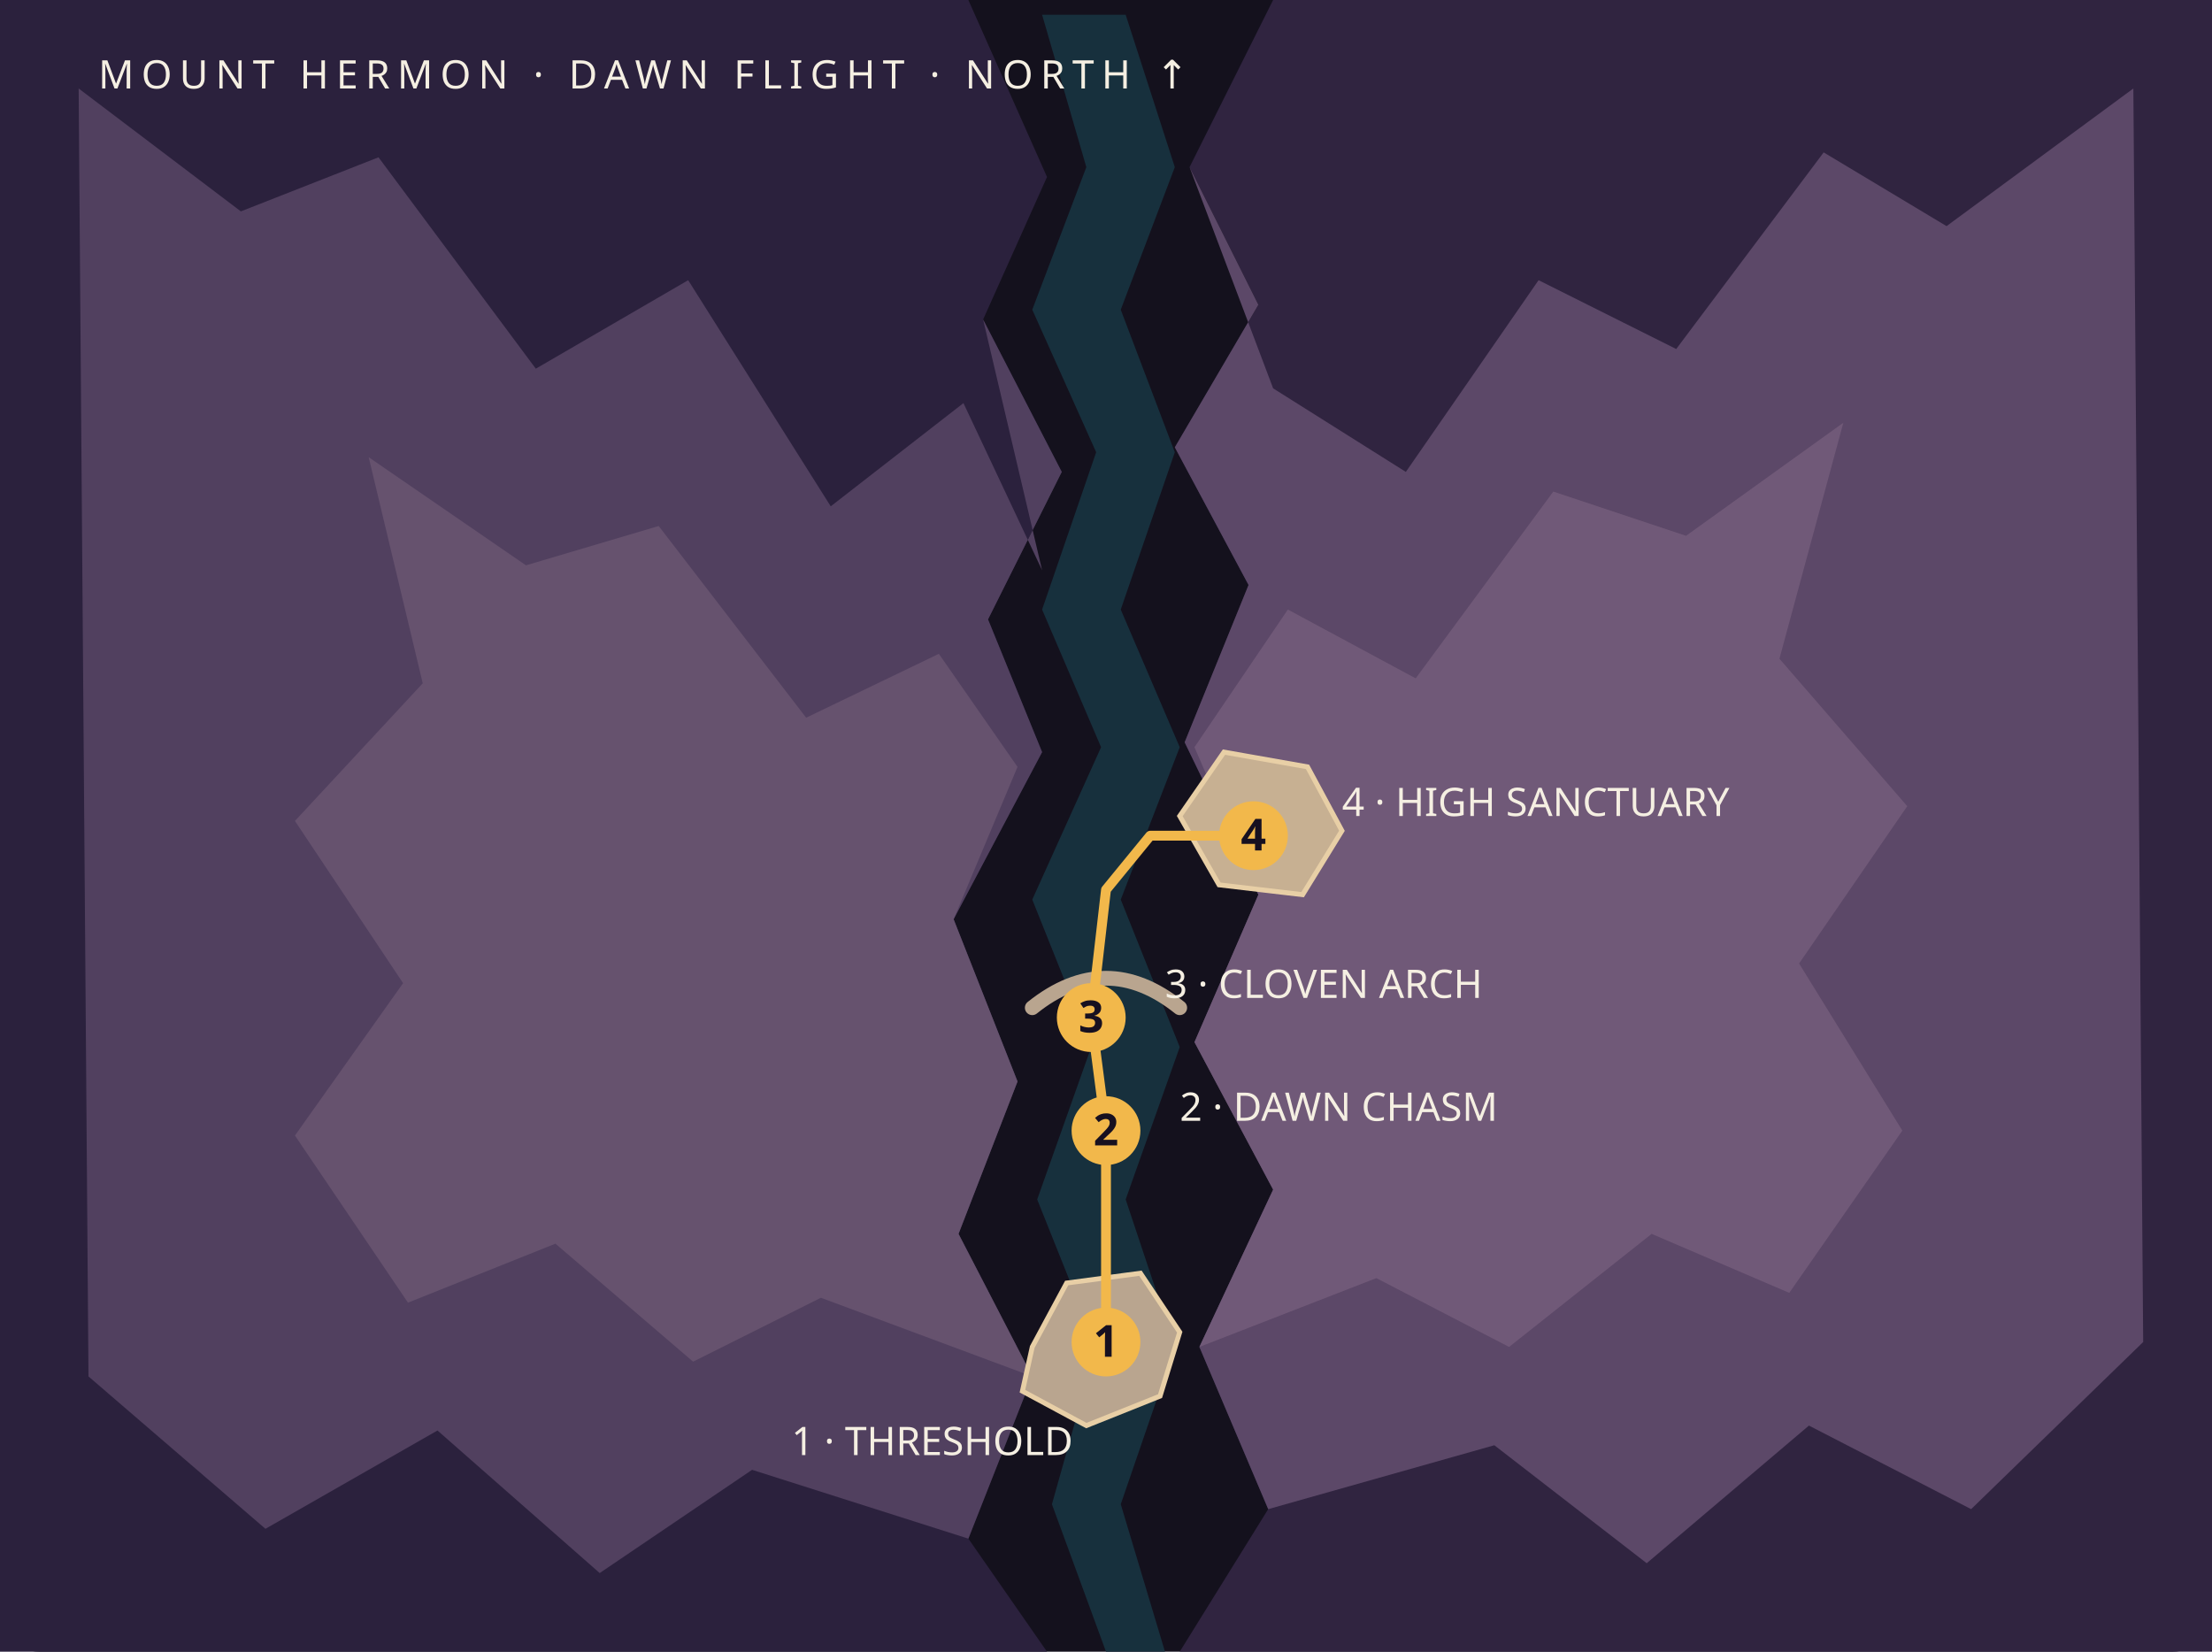
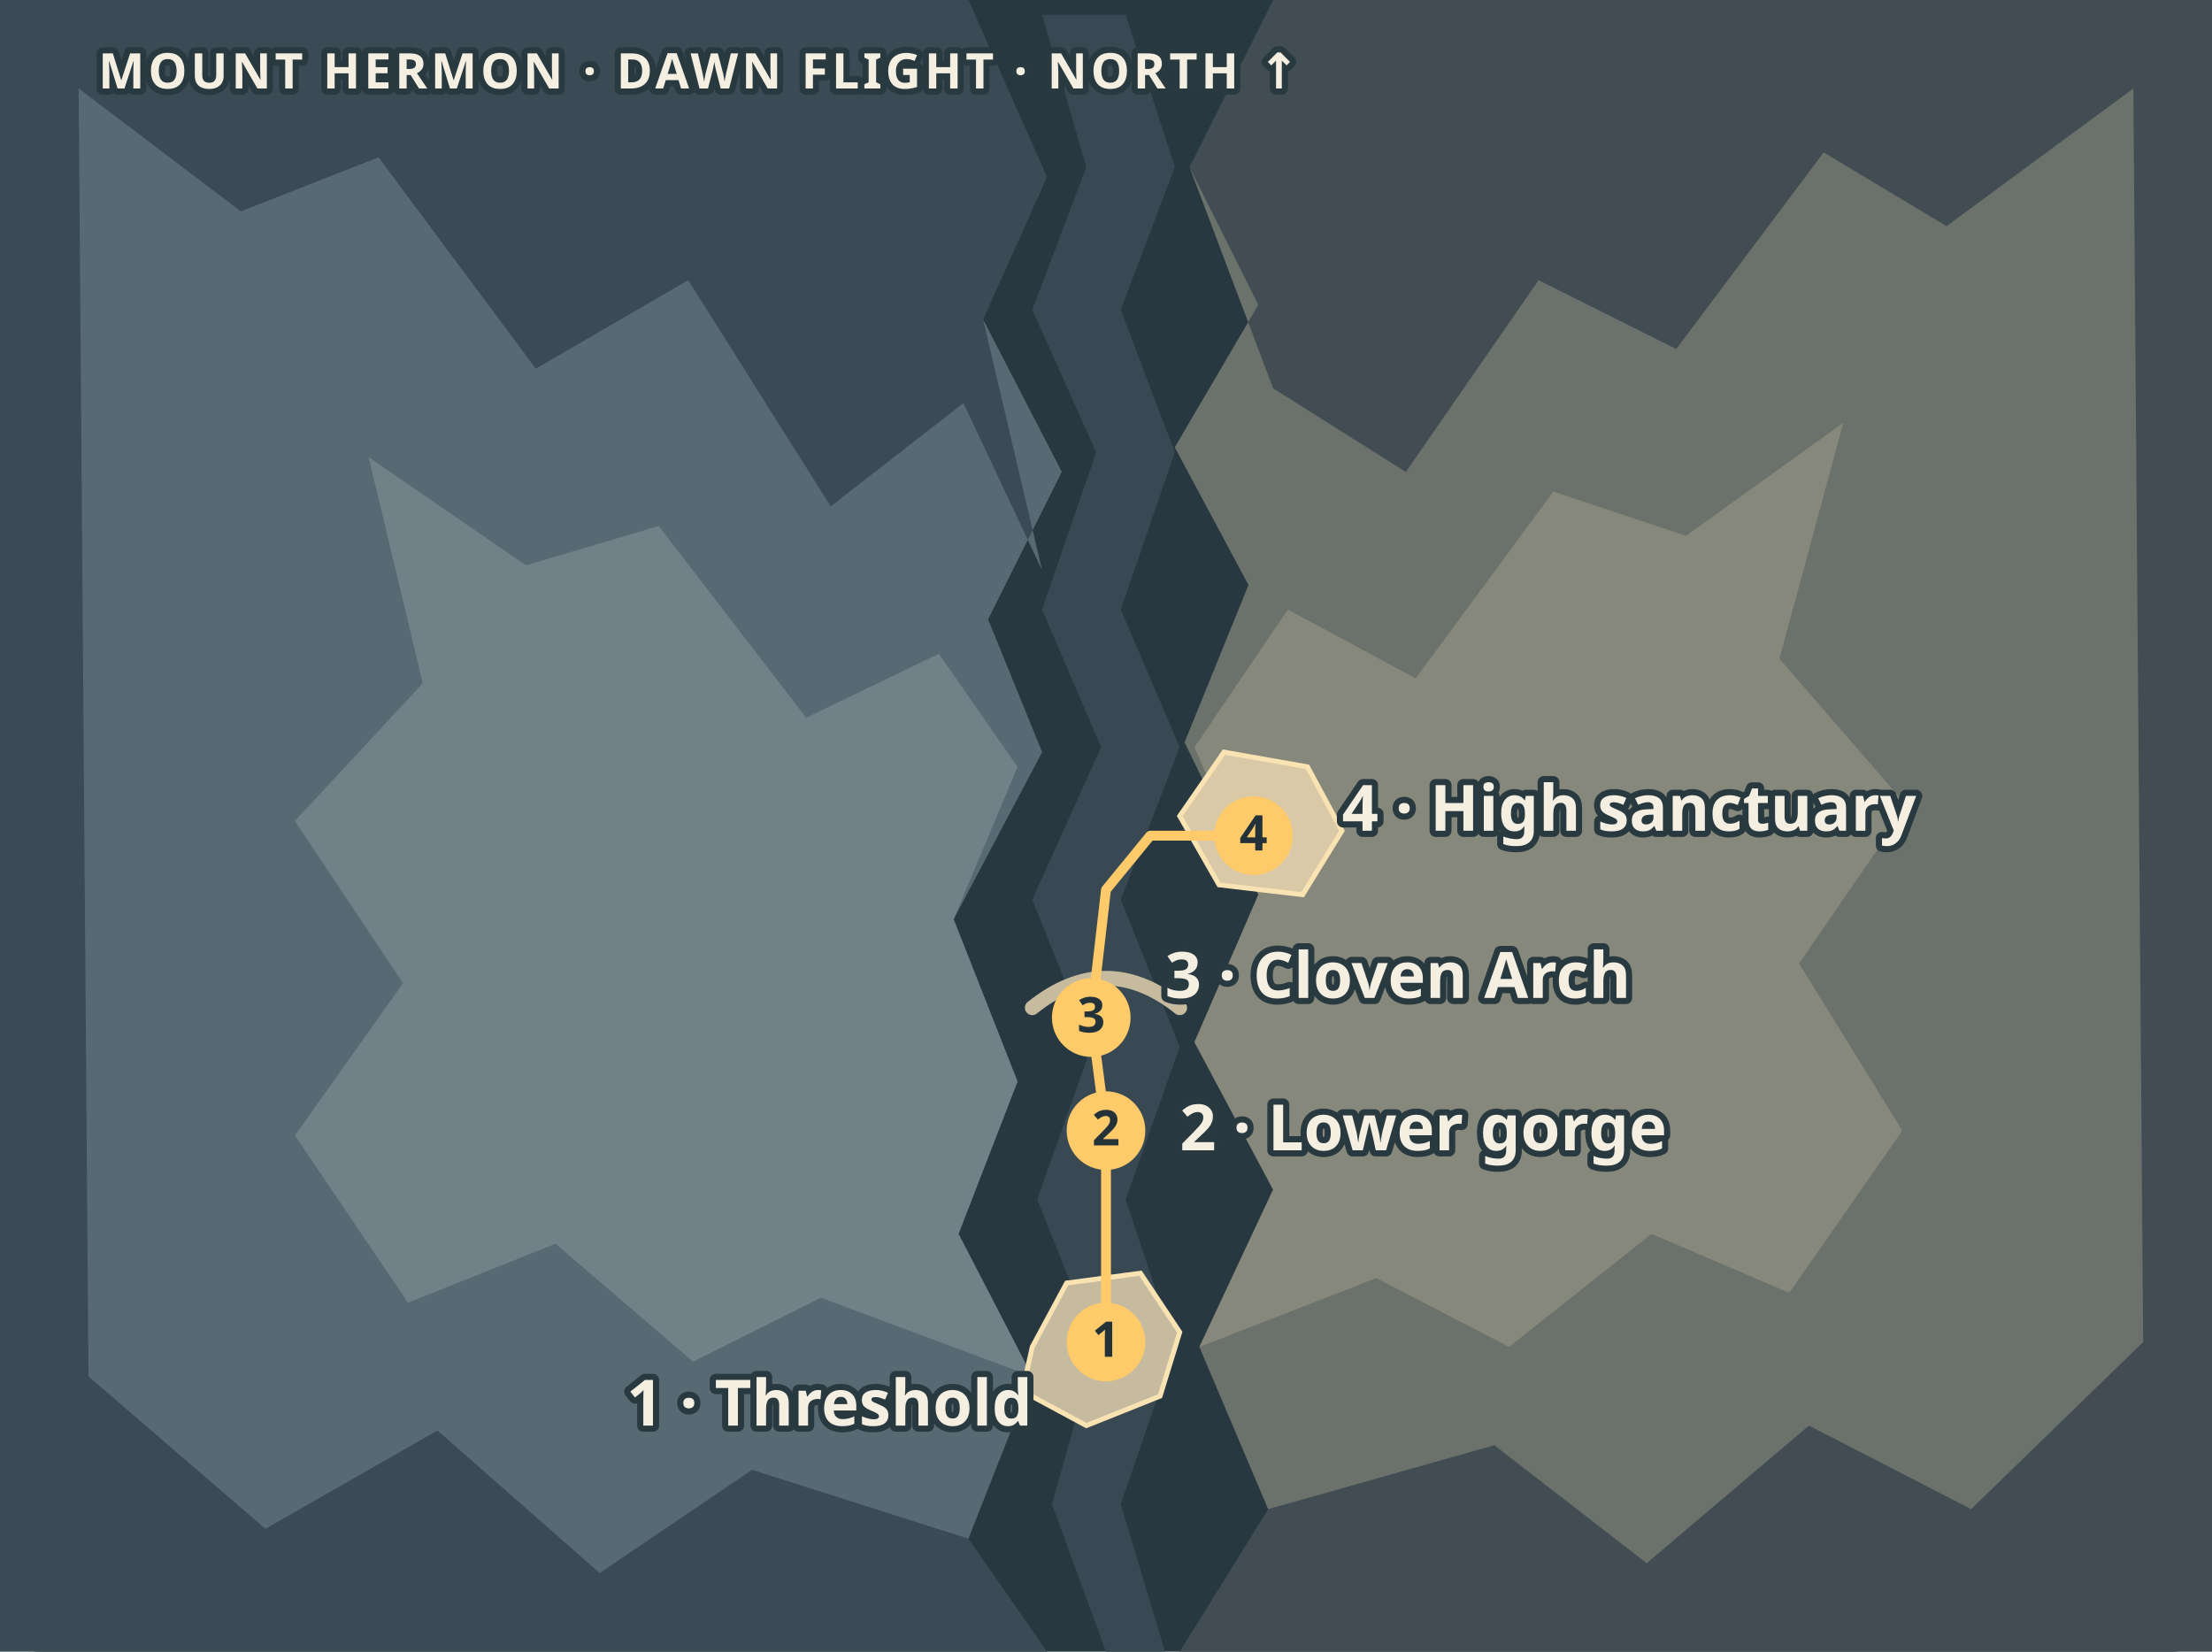
<svg xmlns="http://www.w3.org/2000/svg" viewBox="-225 -208 450 336" role="img" aria-labelledby="title desc">
-   <rect x="-225" y="-208" width="450" height="336" rx="8" fill="#14111d" />
-   <path d="M-225-208H-28L-12-172-25-143-9-112-24-82-13-55-31-21-18 12-30 43-15 72-28 105-12 128H-225Z" fill="#2b213d" />
-   <path d="M225-208H34L17-174 31-146 14-117 29-89 16-57 31-26 18 4 34 34 19 66 33 99 15 128H225Z" fill="#302440" />
-   <path d="M-209-190-176-165-148-176-116-133-85-151-56-105-29-126-13-92-25-143-9-112-24-82-13-55-31-21-18 12-30 43-15 72-28 105-72 91-103 112-136 83-171 103-207 72Z" fill="#51405f" />
-   <path d="M209-190 171-162 146-177 116-137 88-151 61-112 34-129 17-174 31-146 14-117 29-89 16-57 31-26 18 4 34 34 19 66 33 99 79 86 110 110 143 82 176 99 211 65Z" fill="#5c4868" />
-   <path d="M-13-205-4-174-15-145-2-116-13-84-1-56-15-25-3 5-14 36-2 66-11 98 0 128 12 128 3 98 14 66 4 36 15 5 3-25 15-56 3-84 14-116 3-145 14-174 4-205Z" fill="#17303d" />
-   <path d="M-150-115-118-93-91-101-61-62-34-75-18-52-31-21-18 12-30 43-15 72-58 56-84 69-112 45-142 57-165 23-143-8-165-41-139-69Z" fill="#77617b" fill-opacity=".55" />
-   <path d="M150-122 118-99 91-108 63-70 37-84 18-56 31-26 18 4 34 34 19 66 55 52 82 66 111 43 139 55 162 22 141-12 163-44 137-74Z" fill="#826985" fill-opacity=".55" />
-   <path d="M-15 66-8 53 7 51 15 63 11 76-4 82-17 75Z" fill="#b9a58f" stroke="#e8cfa6" stroke-width="1" />
-   <path d="M15-42 24-55 41-52 48-39 40-26 23-28Z" fill="#c7b092" stroke="#e8cfa6" stroke-width="1" />
-   <path d="M-15-3Q0-15 15-3" fill="none" stroke="#b9a58f" stroke-width="3" stroke-linecap="round" />
-   <polyline points="0,65 0,65 0,47 0,22 -3,-1 0,-27 9,-38 30,-38" fill="none" stroke="#f2b84b" stroke-width="2" stroke-linejoin="round" />
-   <g fill="#f2b84b" font-family="sans-serif" font-size="9" font-weight="bold" text-anchor="middle">
-     <circle cx="0" cy="65" r="7" />
-     <text x="0" y="68" fill="#171020">1</text>
-     <circle cx="0" cy="22" r="7" />
-     <text x="0" y="25" fill="#171020">2</text>
-     <circle cx="-3" cy="-1" r="7" />
-     <text x="-3" y="2" fill="#171020">3</text>
-     <circle cx="30" cy="-38" r="7" />
-     <text x="30" y="-35" fill="#171020">4</text>
+   <rect x="-225" y="-208" width="450" height="336" rx="8" fill="#273841" />
+   <path d="M-225-208H-28L-12-172-25-143-9-112-24-82-13-55-31-21-18 12-30 43-15 72-28 105-12 128H-225Z" fill="#3b4b55" />
+   <path d="M225-208H34L17-174 31-146 14-117 29-89 16-57 31-26 18 4 34 34 19 66 33 99 15 128H225Z" fill="#414d52" />
+   <path d="M-209-190-176-165-148-176-116-133-85-151-56-105-29-126-13-92-25-143-9-112-24-82-13-55-31-21-18 12-30 43-15 72-28 105-72 91-103 112-136 83-171 103-207 72Z" fill="#576972" />
+   <path d="M209-190 171-162 146-177 116-137 88-151 61-112 34-129 17-174 31-146 14-117 29-89 16-57 31-26 18 4 34 34 19 66 33 99 79 86 110 110 143 82 176 99 211 65Z" fill="#6b716b" />
+   <path d="M-13-205-4-174-15-145-2-116-13-84-1-56-15-25-3 5-14 36-2 66-11 98 0 128 12 128 3 98 14 66 4 36 15 5 3-25 15-56 3-84 14-116 3-145 14-174 4-205Z" fill="#384953" />
+   <path d="M-150-115-118-93-91-101-61-62-34-75-18-52-31-21-18 12-30 43-15 72-58 56-84 69-112 45-142 57-165 23-143-8-165-41-139-69Z" fill="#87959b" fill-opacity=".55" />
+   <path d="M150-122 118-99 91-108 63-70 37-84 18-56 31-26 18 4 34 34 19 66 55 52 82 66 111 43 139 55 162 22 141-12 163-44 137-74Z" fill="#9c9b88" fill-opacity=".55" />
+   <path d="M-15 66-8 53 7 51 15 63 11 76-4 82-17 75Z" fill="#c6bb9f" stroke="#fae3b3" stroke-width="1" />
+   <path d="M15-42 24-55 41-52 48-39 40-26 23-28Z" fill="#dac9a6" stroke="#fae3b3" stroke-width="1" />
+   <path d="M-15-3Q0-15 15-3" fill="none" stroke="#c6bb9f" stroke-width="3" stroke-linecap="round" />
+   <polyline points="0,65 0,65 0,47 0,22 -3,-1 0,-27 9,-38 30,-38" fill="none" stroke="#ffca69" stroke-width="2" stroke-linejoin="round" />
+   <g fill="#ffca69" font-family="sans-serif" font-size="10" font-weight="bold" text-anchor="middle">
+     <circle cx="0" cy="65" r="8" />
+     <text x="0" y="68" fill="#233138">1</text>
+     <circle cx="0" cy="22" r="8" />
+     <text x="0" y="25" fill="#233138">2</text>
+     <circle cx="-3" cy="-1" r="8" />
+     <text x="-3" y="2" fill="#233138">3</text>
+     <circle cx="30" cy="-38" r="8" />
+     <text x="30" y="-35" fill="#233138">4</text>
  </g>
-   <g fill="#f5efe2" font-family="sans-serif" font-size="8">
-     <text x="-205" y="-190" letter-spacing="1.5">MOUNT HERMON · DAWN FLIGHT · NORTH ↑</text>
-     <text x="-64" y="88">1 · THRESHOLD</text>
-     <text x="15" y="20">2 · DAWN CHASM</text>
-     <text x="12" y="-5">3 · CLOVEN ARCH</text>
-     <text x="48" y="-42">4 · HIGH SANCTUARY</text>
+   <g fill="#f5efe2" font-family="sans-serif" font-size="13" font-weight="600" paint-order="stroke" stroke="#293940" stroke-width="2.5" stroke-linejoin="round">
+     <text font-size="10" x="-205" y="-190" letter-spacing=".7">MOUNT HERMON · DAWN FLIGHT · NORTH ↑</text>
+     <text x="-15" y="82" text-anchor="end">1 · Threshold</text>
+     <text x="15" y="26">2 · Lower gorge</text>
+     <text x="12" y="-5">3 · Cloven Arch</text>
+     <text x="48" y="-39">4 · High sanctuary</text>
  </g>
</svg>
